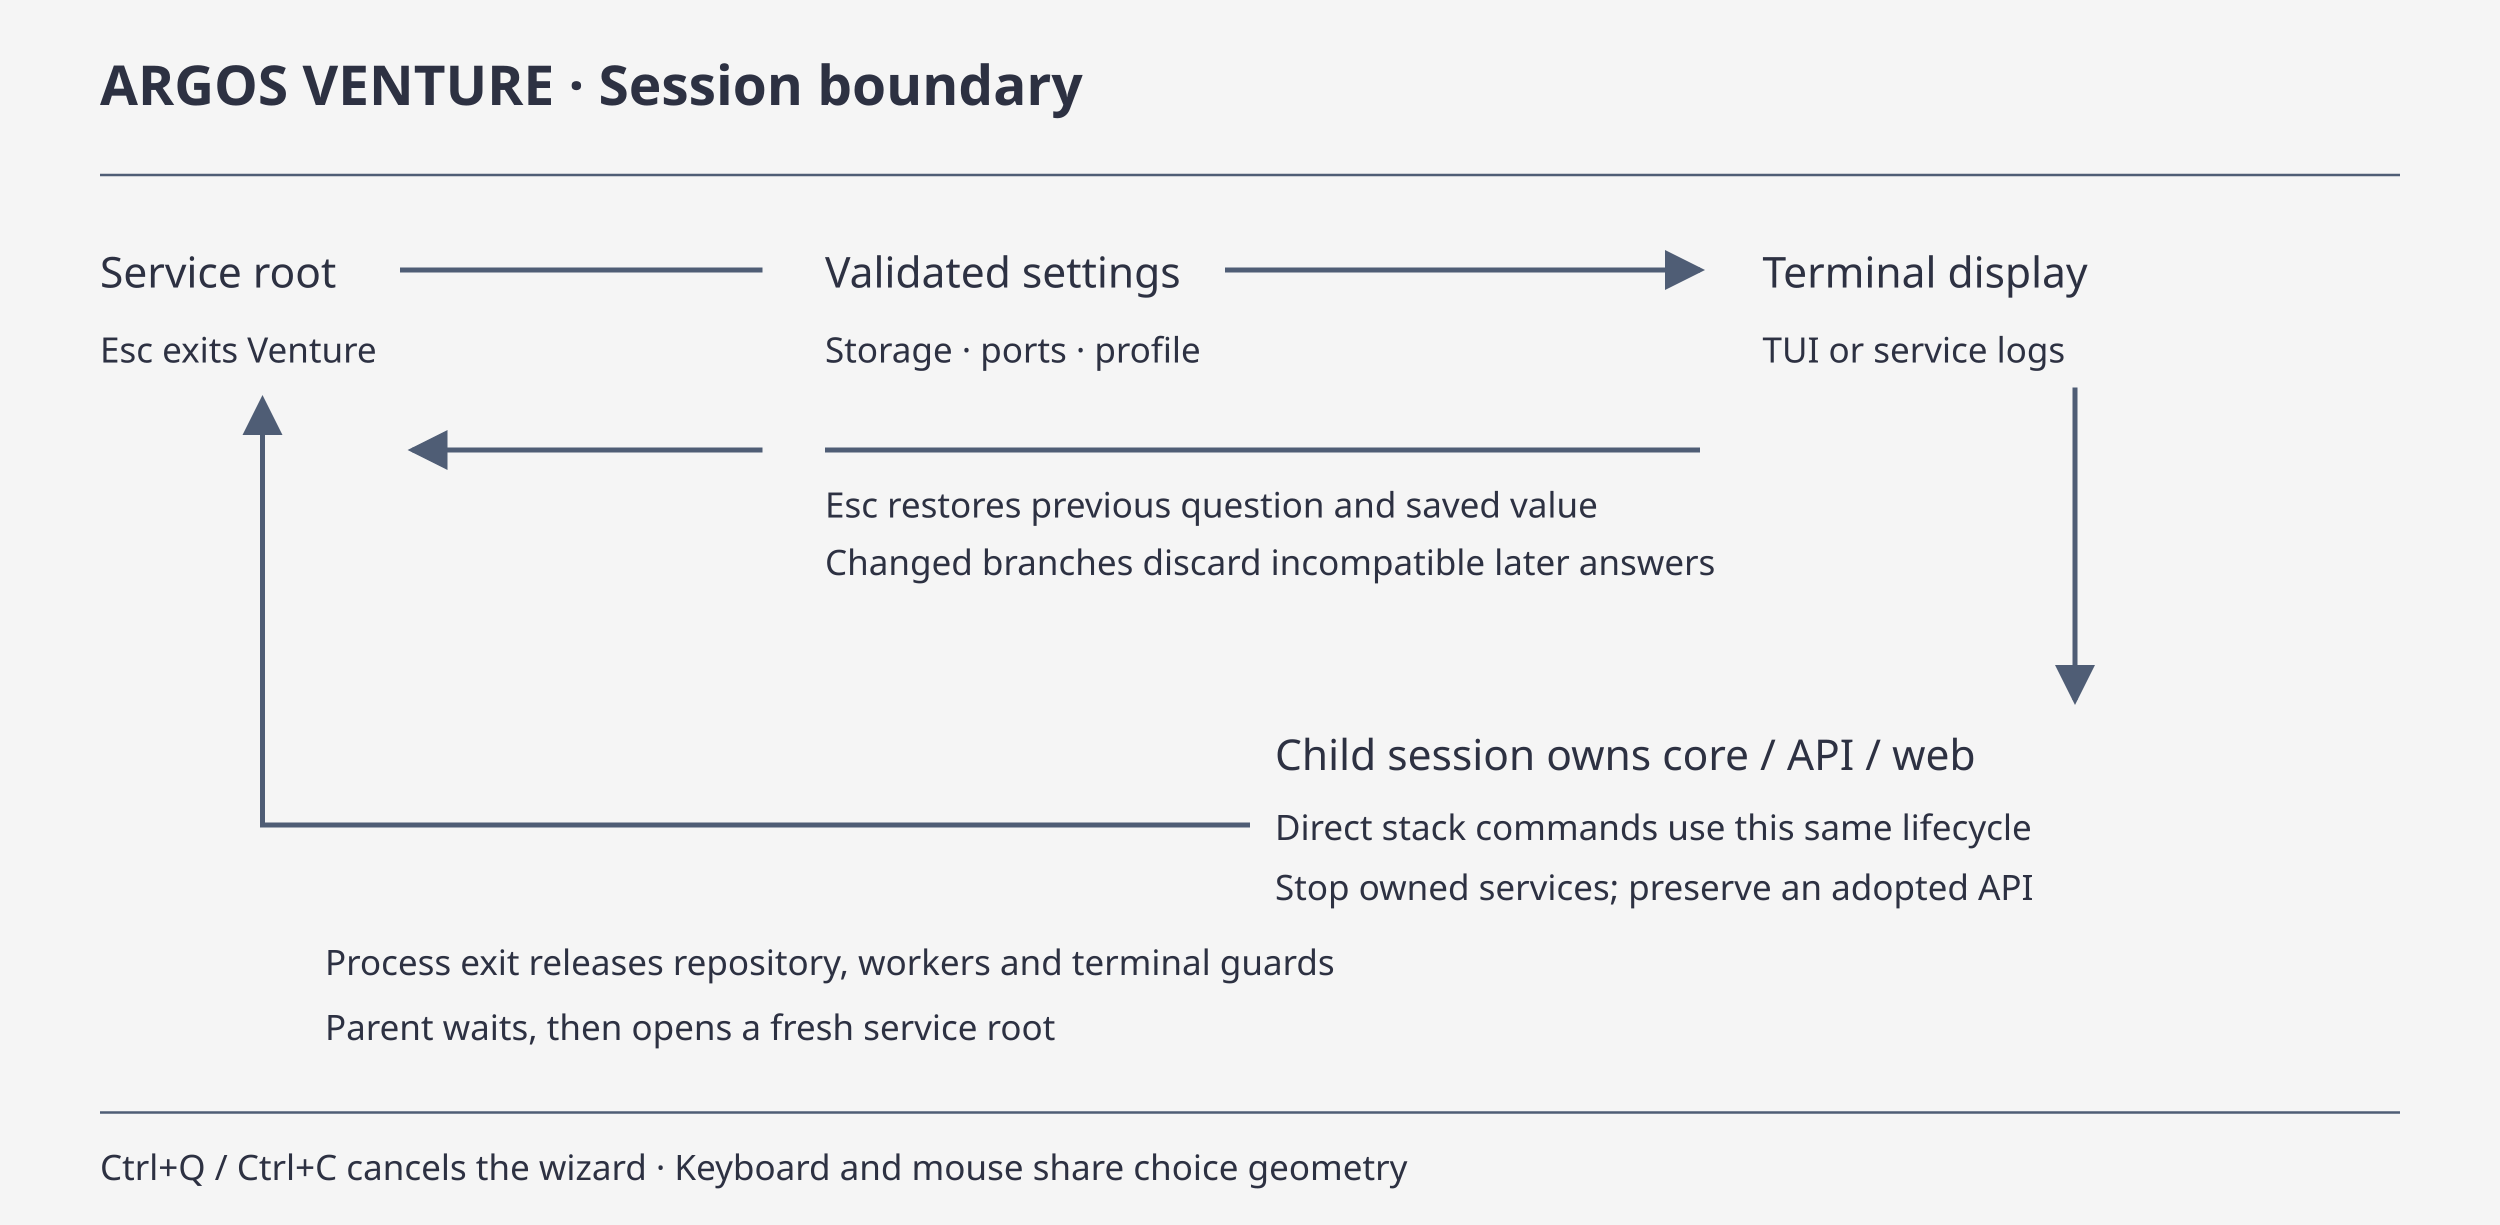
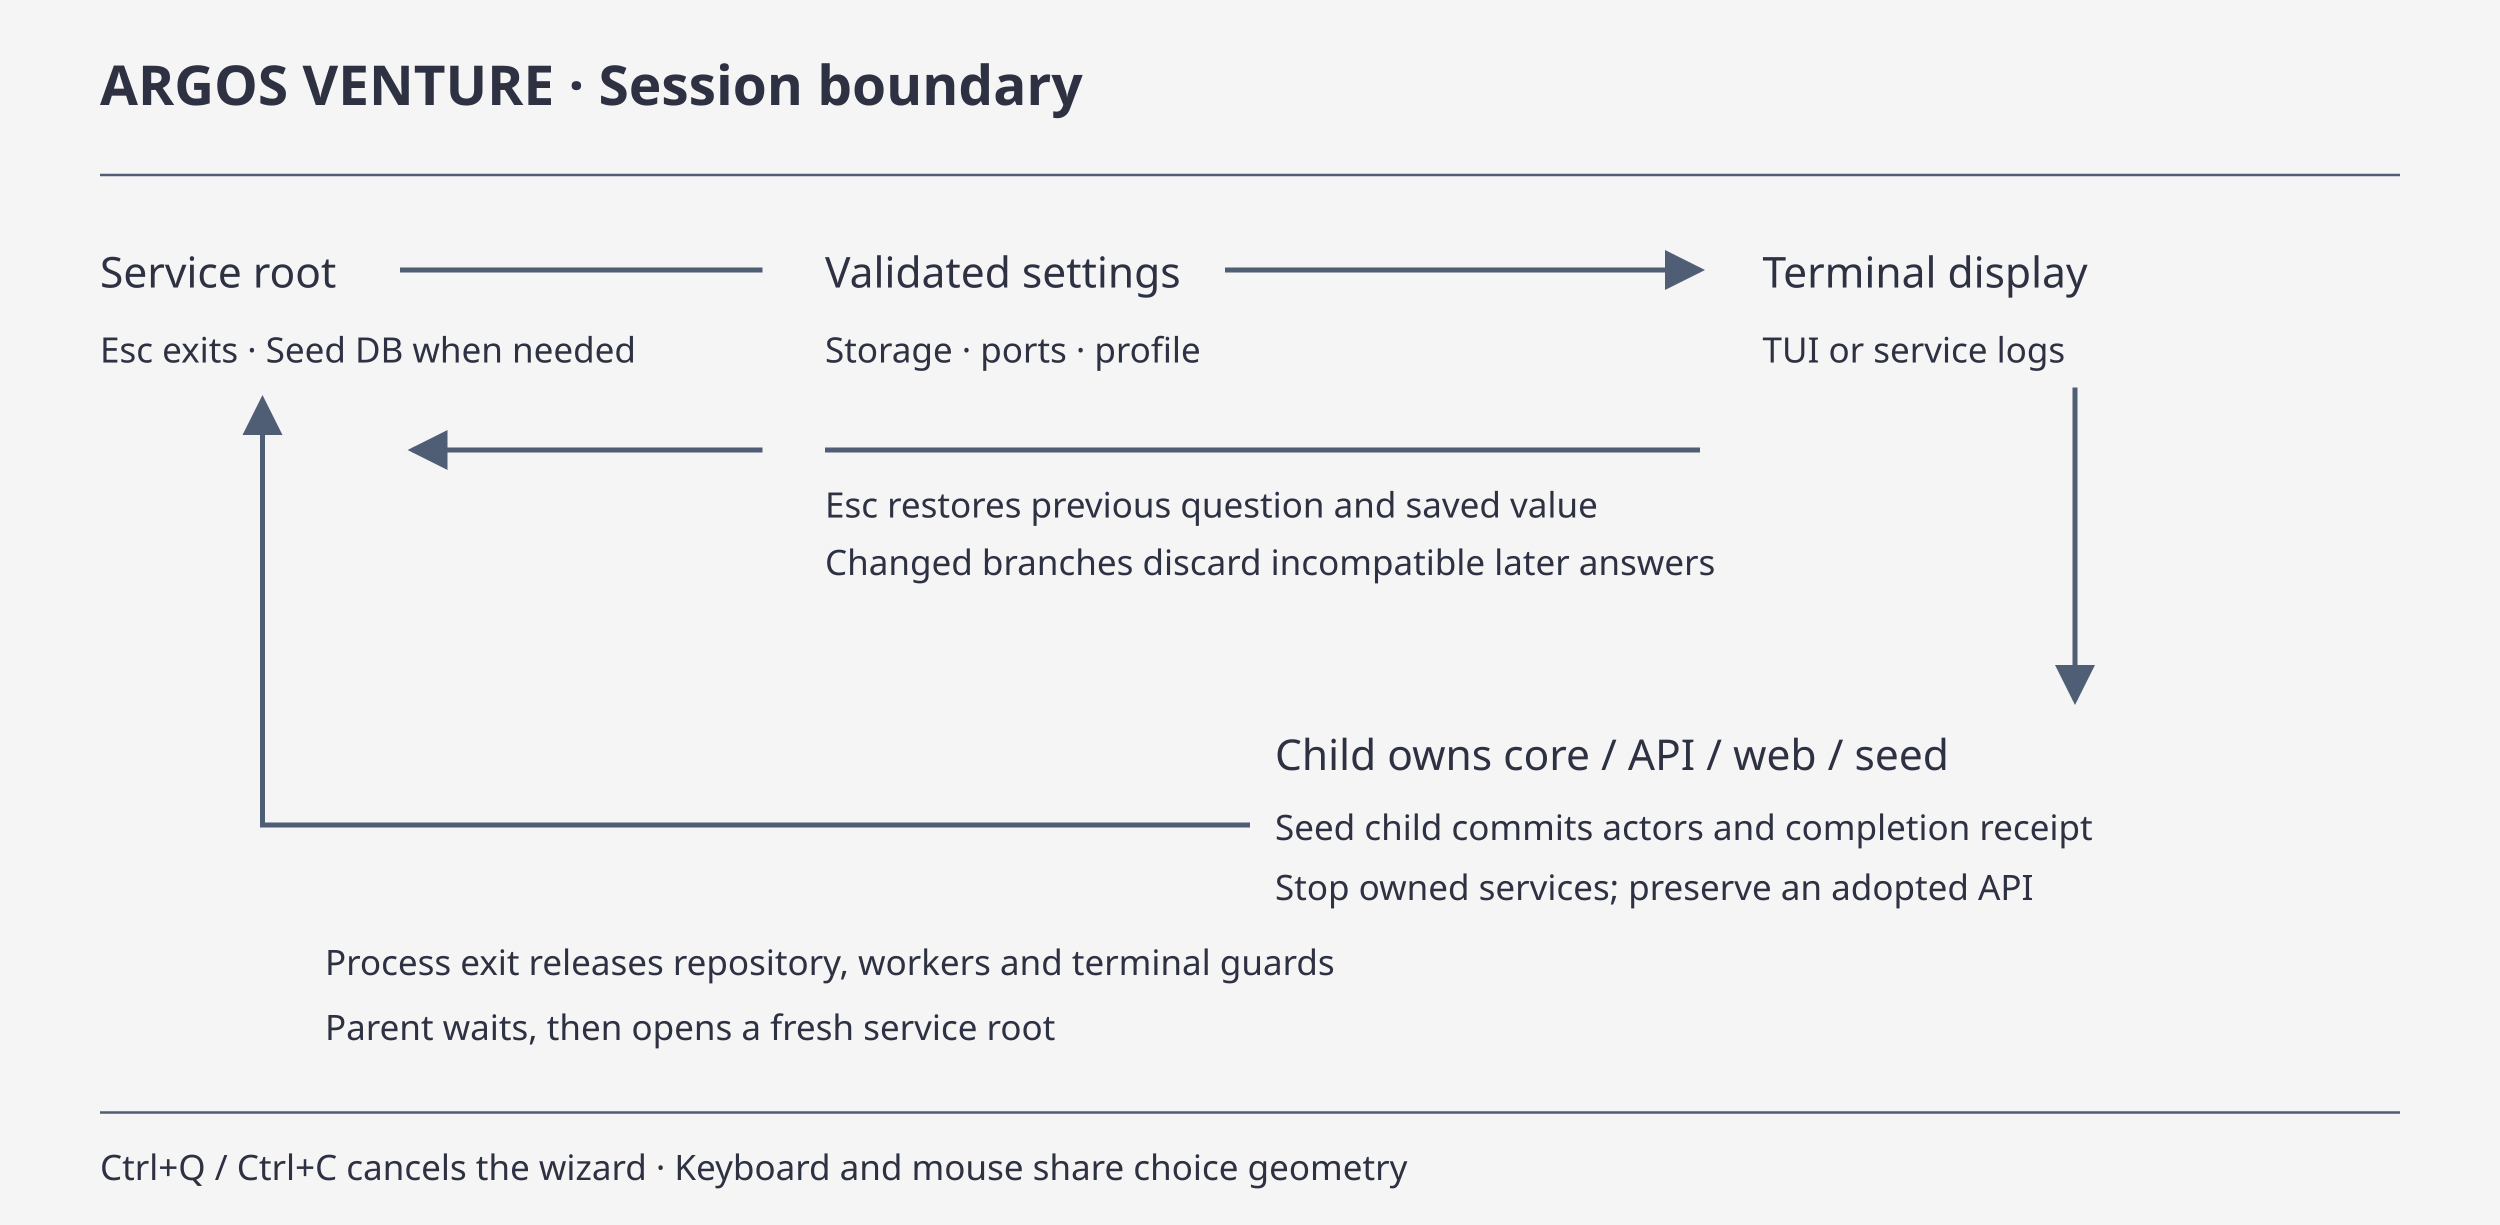
<svg xmlns="http://www.w3.org/2000/svg" viewBox="0 0 1000 490" role="img" aria-labelledby="title desc">
  <defs>
    <marker id="arrow" markerWidth="8" markerHeight="8" refX="7" refY="4" orient="auto">
      <path d="M0 0L8 4L0 8Z" fill="#4f5d75" />
    </marker>
  </defs>
  <rect width="1000" height="490" fill="#f5f5f5" />
  <style>text{font-family:system-ui,sans-serif;fill:#2d3142}.head{font-size:22px;font-weight:600}.label{font-size:17px}.note{font-size:14px}.line{fill:none;stroke:#4f5d75;stroke-width:2;marker-end:url(#arrow)}</style>
  <text x="40" y="42" class="head">ARGOS VENTURE · Session boundary</text>
  <path d="M40 70H960" stroke="#4f5d75" />
  <text x="40" y="115" class="label">Service root</text>
  <text x="330" y="115" class="label">Validated settings</text>
  <text x="705" y="115" class="label">Terminal display</text>
  <path d="M160 108H305M490 108H680" class="line" />
-   <text x="40" y="145" class="note">Esc exits Venture</text>
+   <text x="40" y="145" class="note">Esc exits · Seed DB when needed</text>
  <text x="330" y="145" class="note">Storage · ports · profile</text>
  <text x="705" y="145" class="note">TUI or service logs</text>
  <path d="M680 180H330M305 180H165" class="line" />
  <text x="330" y="207" class="note">Esc restores previous question and saved value</text>
  <text x="330" y="230" class="note">Changed branches discard incompatible later answers</text>
  <path d="M830 155V280" class="line" />
-   <text x="510" y="308" class="label">Child session owns core / API / web</text>
-   <text x="510" y="336" class="note">Direct stack commands use this same lifecycle</text>
+   <text x="510" y="308" class="label">Child owns core / API / web / seed</text>
+   <text x="510" y="336" class="note">Seed child commits actors and completion receipt</text>
  <text x="510" y="360" class="note">Stop owned services; preserve an adopted API</text>
  <path d="M500 330H105V160" class="line" />
  <text x="130" y="390" class="note">Process exit releases repository, workers and terminal guards</text>
  <text x="130" y="416" class="note">Parent waits, then opens a fresh service root</text>
  <path d="M40 445H960" stroke="#4f5d75" />
  <text x="40" y="472" class="note">Ctrl+Q / Ctrl+C cancels the wizard · Keyboard and mouse share choice geometry</text>
</svg>
